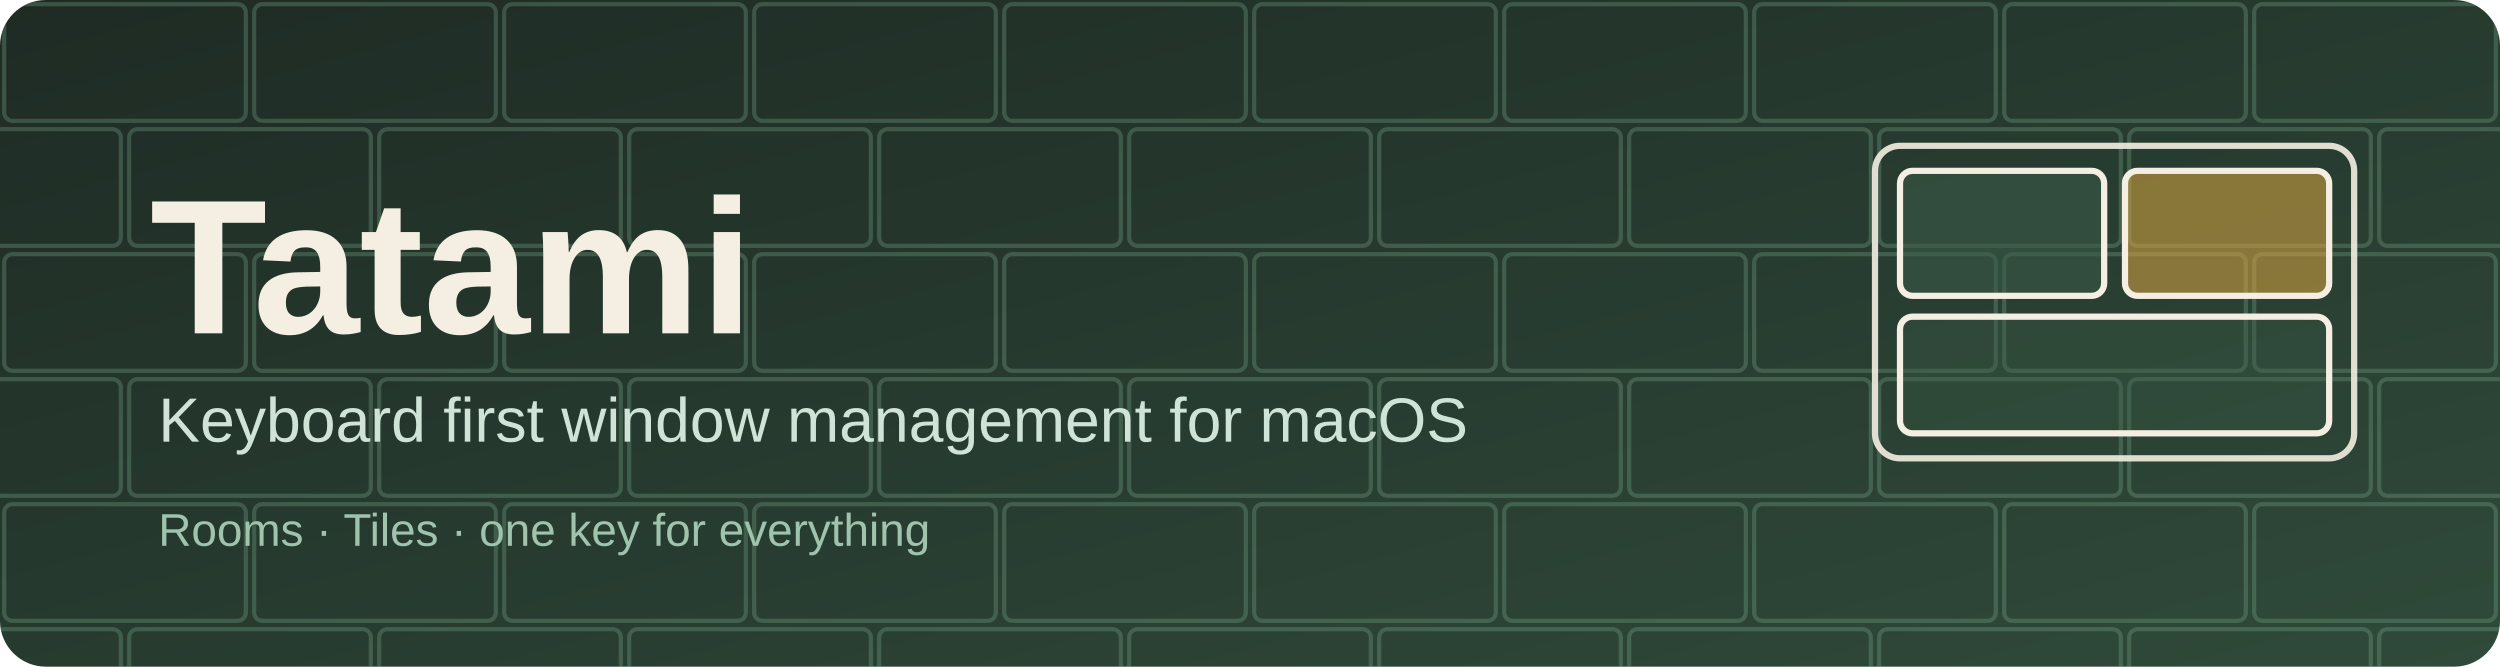
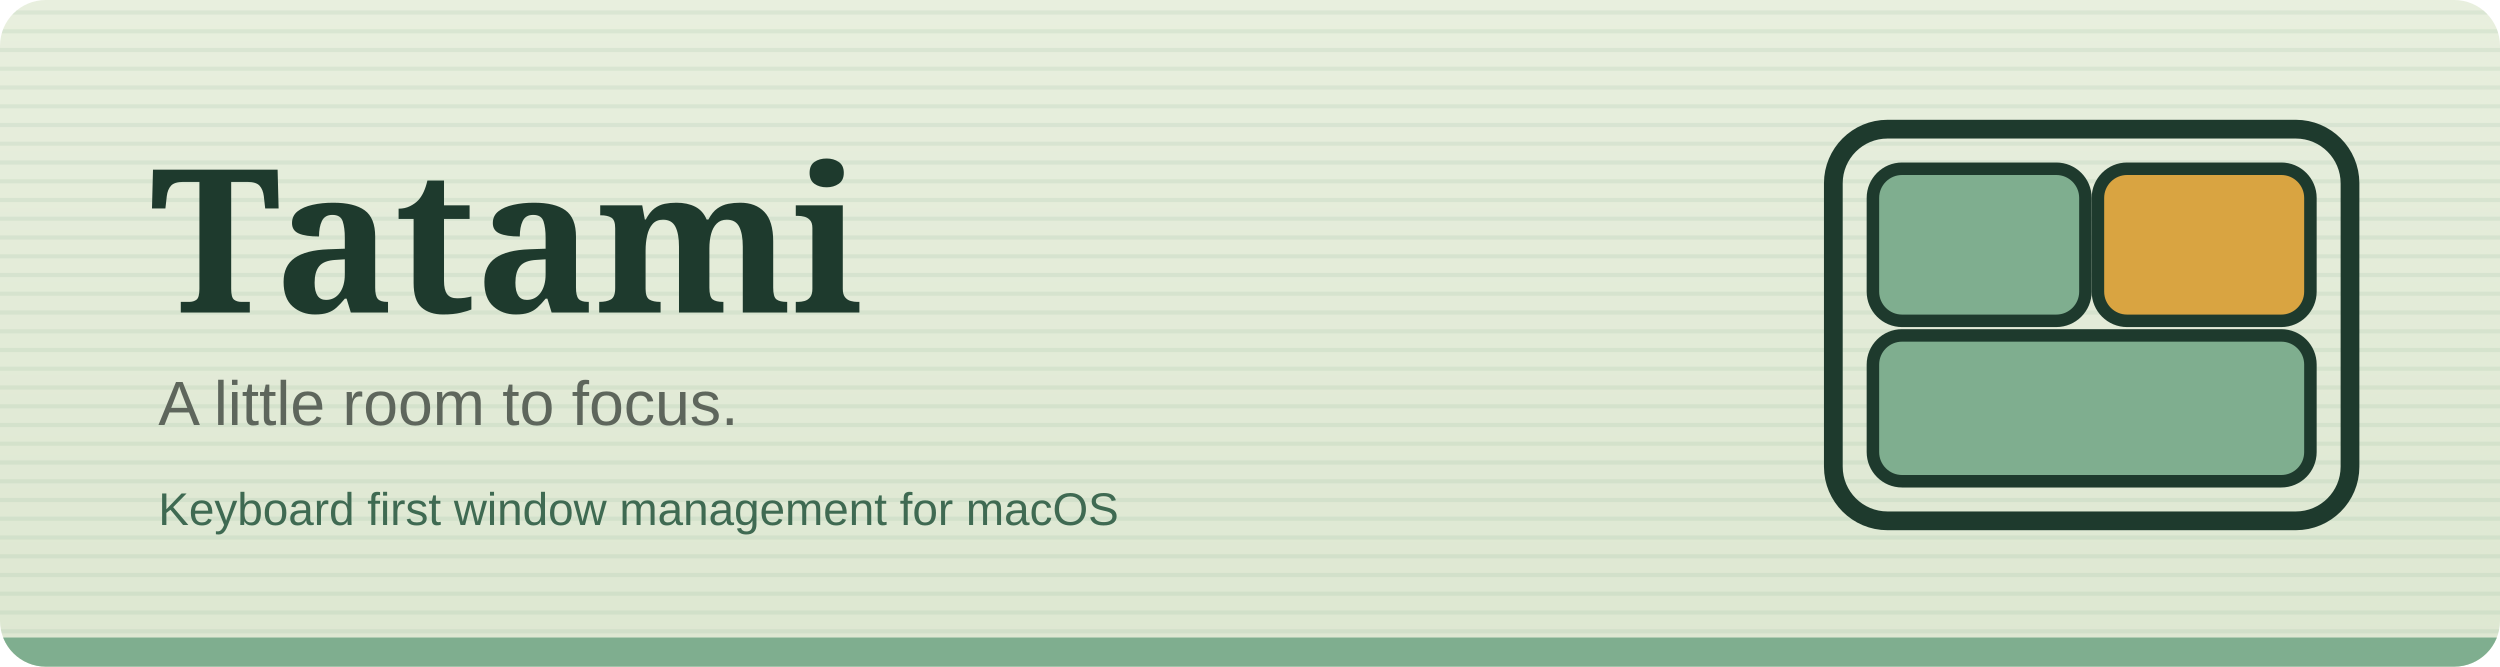
<svg xmlns="http://www.w3.org/2000/svg" viewBox="0 0 1200 320" role="img" aria-labelledby="t d">
  <defs>
-     <linearGradient id="bg" x1="0" y1="0" x2="1" y2="1">
-       <stop offset="0" stop-color="#1e2b24" />
-       <stop offset="1" stop-color="#2f4a3a" />
+     <clipPath id="card">
+       <rect width="1200" height="320" rx="22" />
+     </clipPath>
+     <linearGradient id="bg" x1="0" y1="0" x2="0" y2="1">
+       <stop offset="0" stop-color="#e8efde" />
+       <stop offset="1" stop-color="#dde7d1" />
    </linearGradient>
-     <pattern id="mats" width="240" height="120" patternUnits="userSpaceOnUse">
-       <rect x="2" y="2" width="116" height="56" rx="4" fill="none" stroke="#7fae8f" stroke-opacity=".30" stroke-width="2" />
-       <rect x="122" y="2" width="116" height="56" rx="4" fill="none" stroke="#7fae8f" stroke-opacity=".30" stroke-width="2" />
-       <rect x="62" y="62" width="116" height="56" rx="4" fill="none" stroke="#7fae8f" stroke-opacity=".30" stroke-width="2" />
-       <rect x="-58" y="62" width="116" height="56" rx="4" fill="none" stroke="#7fae8f" stroke-opacity=".30" stroke-width="2" />
-       <rect x="182" y="62" width="116" height="56" rx="4" fill="none" stroke="#7fae8f" stroke-opacity=".30" stroke-width="2" />
-     </pattern>
  </defs>
-   <rect width="1200" height="320" rx="22" fill="url(#bg)" />
-   <rect width="1200" height="320" rx="22" fill="url(#mats)" />
-   <g font-family="-apple-system, 'SF Pro Display', 'Helvetica Neue', Arial, sans-serif">
-     <text x="72" y="160" font-size="92" font-weight="700" fill="#f4efe2">Tatami</text>
-     <text x="76" y="212" font-size="30" fill="#cfe3d6">Keyboard first window management for macOS</text>
-     <text x="76" y="262" font-size="22" fill="#9fc3ad">Rooms  ·  Tiles  ·  one key for everything</text>
+   <g clip-path="url(#card)">
+     <rect width="1200" height="320" fill="url(#bg)" />
+     <g stroke="#7fae8f" stroke-opacity="0.13" stroke-width="2">
+       <line x1="0" y1="6" x2="1200" y2="6" />
+       <line x1="0" y1="15" x2="1200" y2="15" />
+       <line x1="0" y1="24" x2="1200" y2="24" />
+       <line x1="0" y1="33" x2="1200" y2="33" />
+       <line x1="0" y1="42" x2="1200" y2="42" />
+       <line x1="0" y1="51" x2="1200" y2="51" />
+       <line x1="0" y1="60" x2="1200" y2="60" />
+       <line x1="0" y1="69" x2="1200" y2="69" />
+       <line x1="0" y1="78" x2="1200" y2="78" />
+       <line x1="0" y1="87" x2="1200" y2="87" />
+       <line x1="0" y1="96" x2="1200" y2="96" />
+       <line x1="0" y1="105" x2="1200" y2="105" />
+       <line x1="0" y1="114" x2="1200" y2="114" />
+       <line x1="0" y1="123" x2="1200" y2="123" />
+       <line x1="0" y1="132" x2="1200" y2="132" />
+       <line x1="0" y1="141" x2="1200" y2="141" />
+       <line x1="0" y1="150" x2="1200" y2="150" />
+       <line x1="0" y1="159" x2="1200" y2="159" />
+       <line x1="0" y1="168" x2="1200" y2="168" />
+       <line x1="0" y1="177" x2="1200" y2="177" />
+       <line x1="0" y1="186" x2="1200" y2="186" />
+       <line x1="0" y1="195" x2="1200" y2="195" />
+       <line x1="0" y1="204" x2="1200" y2="204" />
+       <line x1="0" y1="213" x2="1200" y2="213" />
+       <line x1="0" y1="222" x2="1200" y2="222" />
+       <line x1="0" y1="231" x2="1200" y2="231" />
+       <line x1="0" y1="240" x2="1200" y2="240" />
+       <line x1="0" y1="249" x2="1200" y2="249" />
+       <line x1="0" y1="258" x2="1200" y2="258" />
+       <line x1="0" y1="267" x2="1200" y2="267" />
+       <line x1="0" y1="276" x2="1200" y2="276" />
+       <line x1="0" y1="285" x2="1200" y2="285" />
+       <line x1="0" y1="294" x2="1200" y2="294" />
+       <line x1="0" y1="303" x2="1200" y2="303" />
+       <line x1="0" y1="312" x2="1200" y2="312" />
+     </g>
+     <rect y="306" width="1200" height="14" fill="#7fae8f" />
  </g>
-   <g transform="translate(900 70)" fill="none" stroke="#f4efe2" stroke-width="3" stroke-linejoin="round">
-     <rect x="0" y="0" width="230" height="150" rx="12" stroke-opacity=".9" />
-     <rect x="12" y="12" width="98" height="60" rx="6" fill="#3b5a47" fill-opacity=".55" />
-     <rect x="120" y="12" width="98" height="60" rx="6" fill="#d9a441" fill-opacity=".55" />
-     <rect x="12" y="82" width="206" height="56" rx="6" fill="#3b5a47" fill-opacity=".35" />
+   <text x="72" y="150" font-family="ui-serif, 'New York', Georgia, serif" font-size="96" font-weight="600" fill="#1e3a2d">Tatami</text>
+   <text x="76" y="204" font-family="-apple-system, 'SF Pro Text', 'Helvetica Neue', Arial, sans-serif" font-size="30" fill="#5e665c">A little room to focus.</text>
+   <text x="76" y="252" font-family="-apple-system, 'SF Pro Text', 'Helvetica Neue', Arial, sans-serif" font-size="22" fill="#3f6a52">Keyboard first window management for macOS</text>
+   <g transform="translate(880 62)" stroke="#1e3a2d" stroke-linejoin="round">
+     <rect x="0" y="0" width="248" height="188" rx="26" fill="none" stroke-width="9" />
+     <rect x="19" y="19" width="102" height="73" rx="14" fill="#7fae8f" stroke-width="6" />
+     <rect x="127" y="19" width="102" height="73" rx="14" fill="#d9a441" stroke-width="6" />
+     <rect x="19" y="99" width="210" height="70" rx="14" fill="#7fae8f" stroke-width="6" />
  </g>
</svg>
